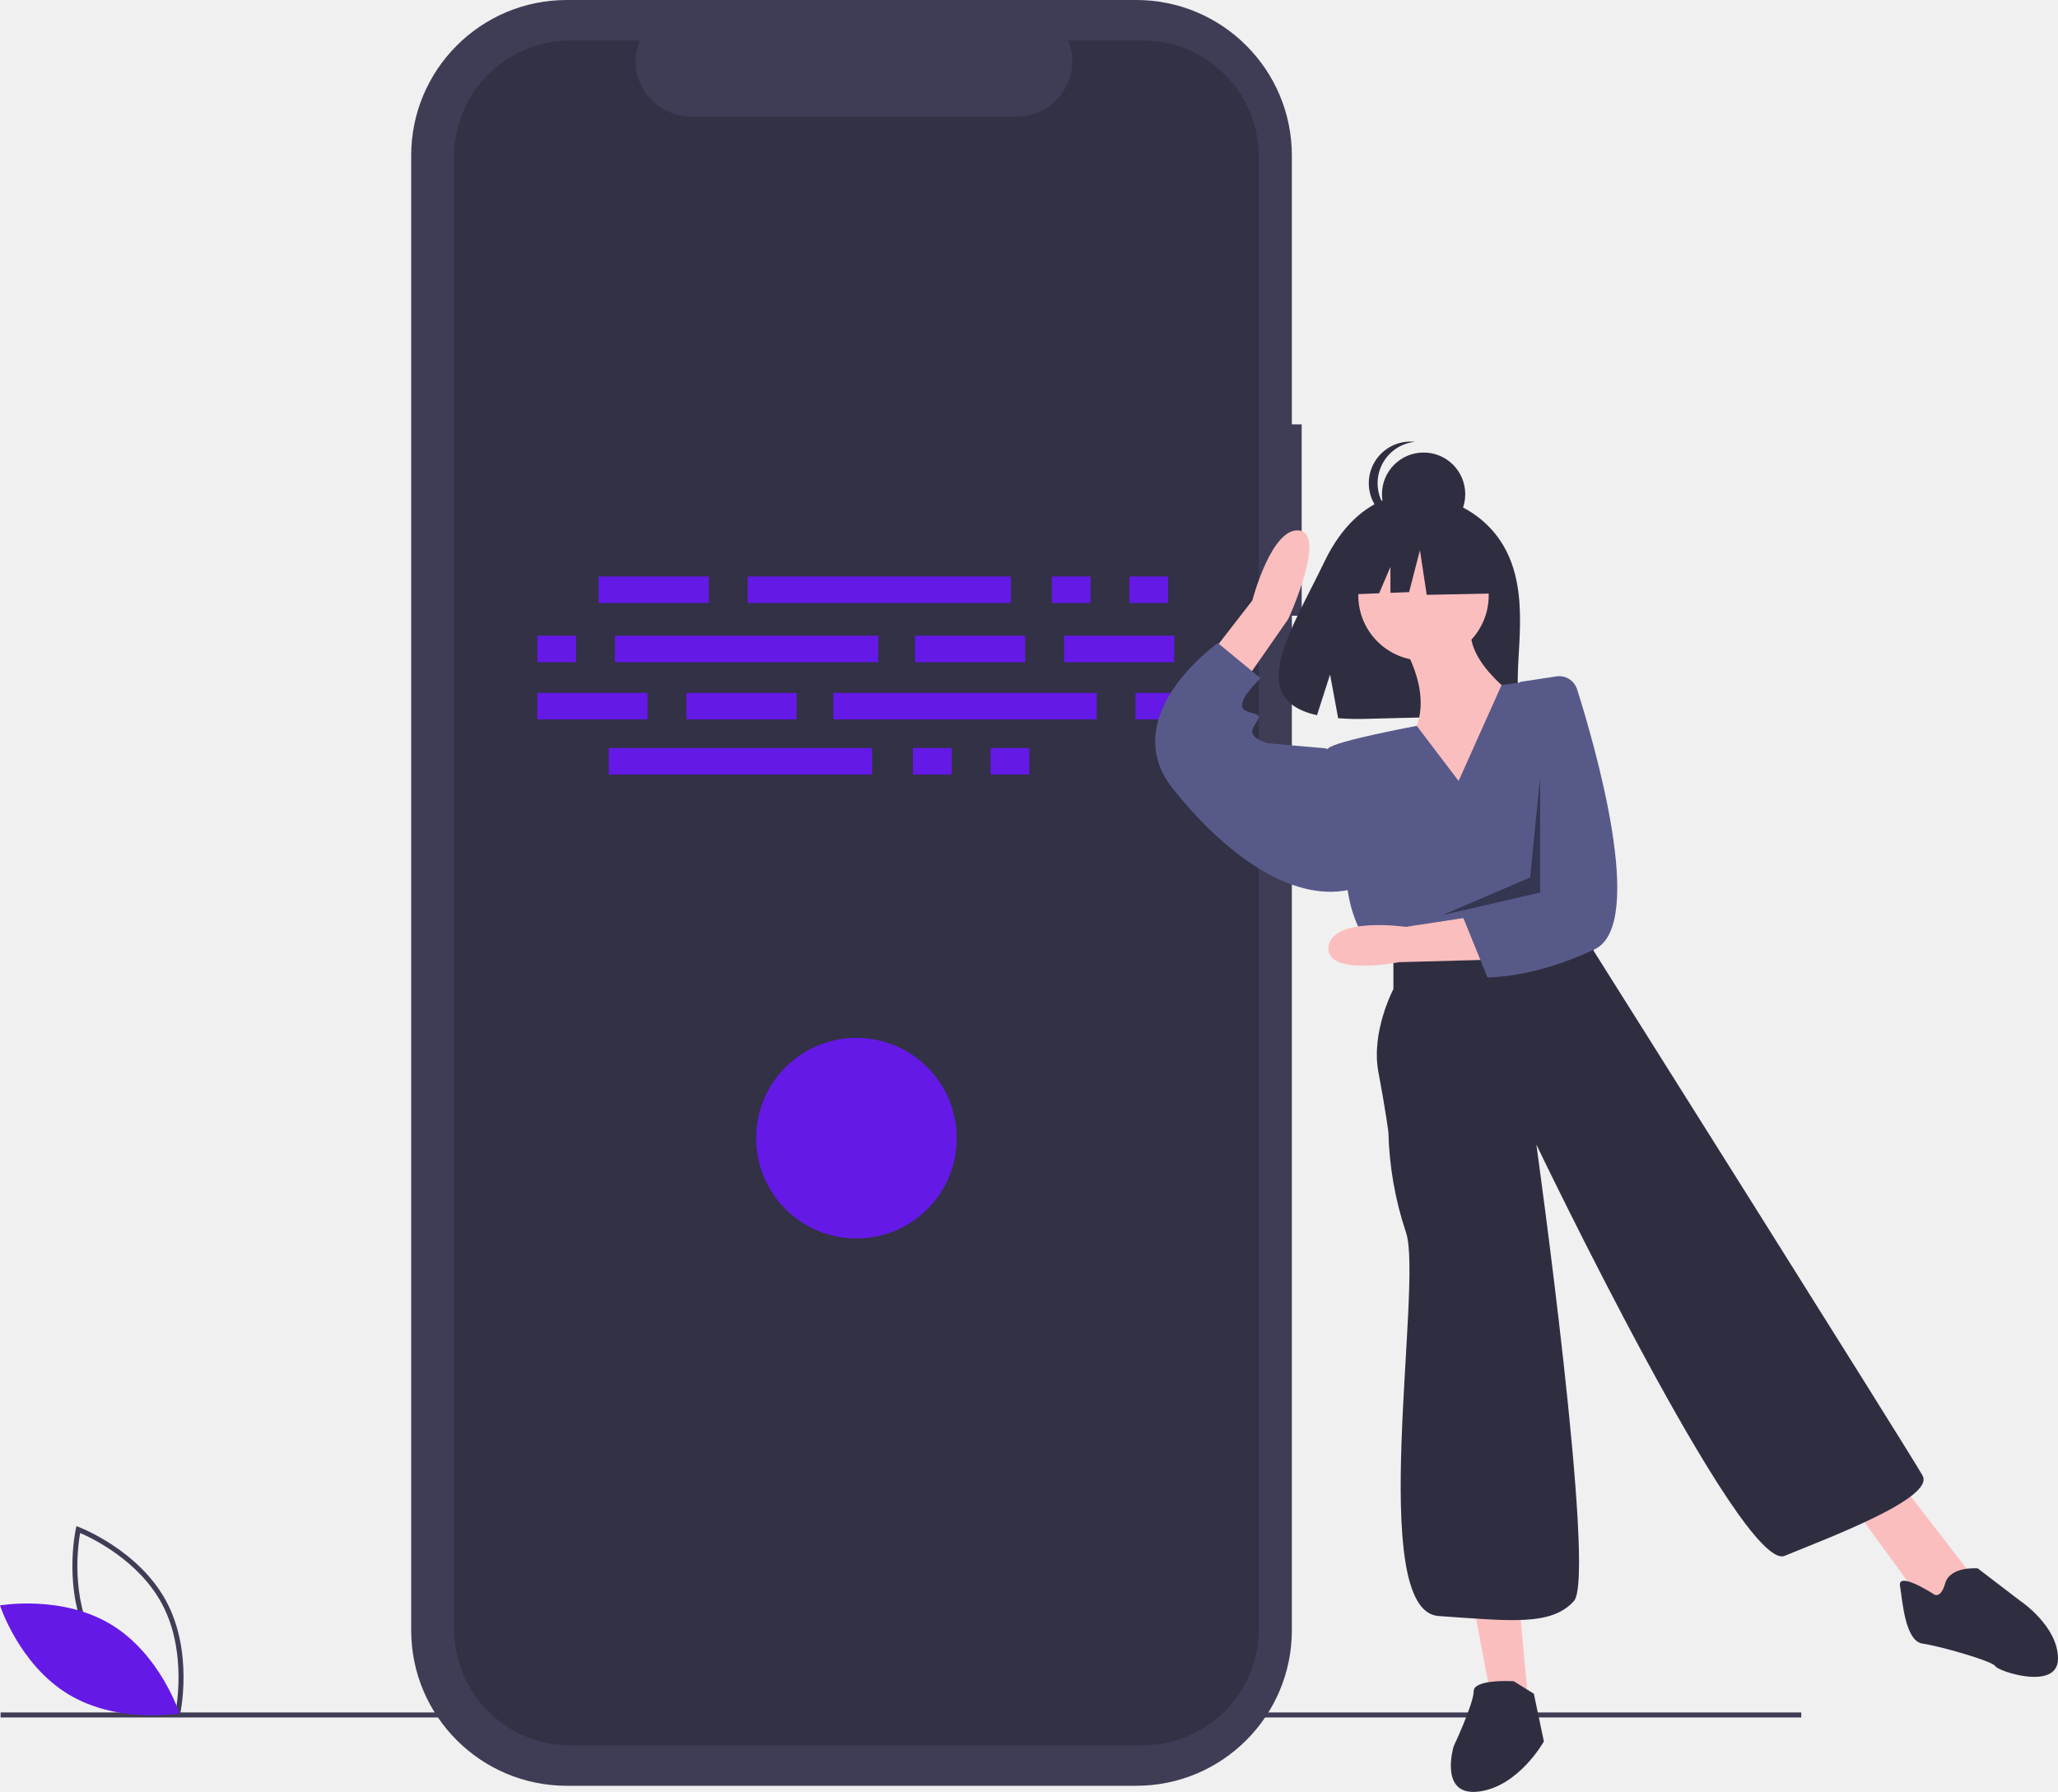
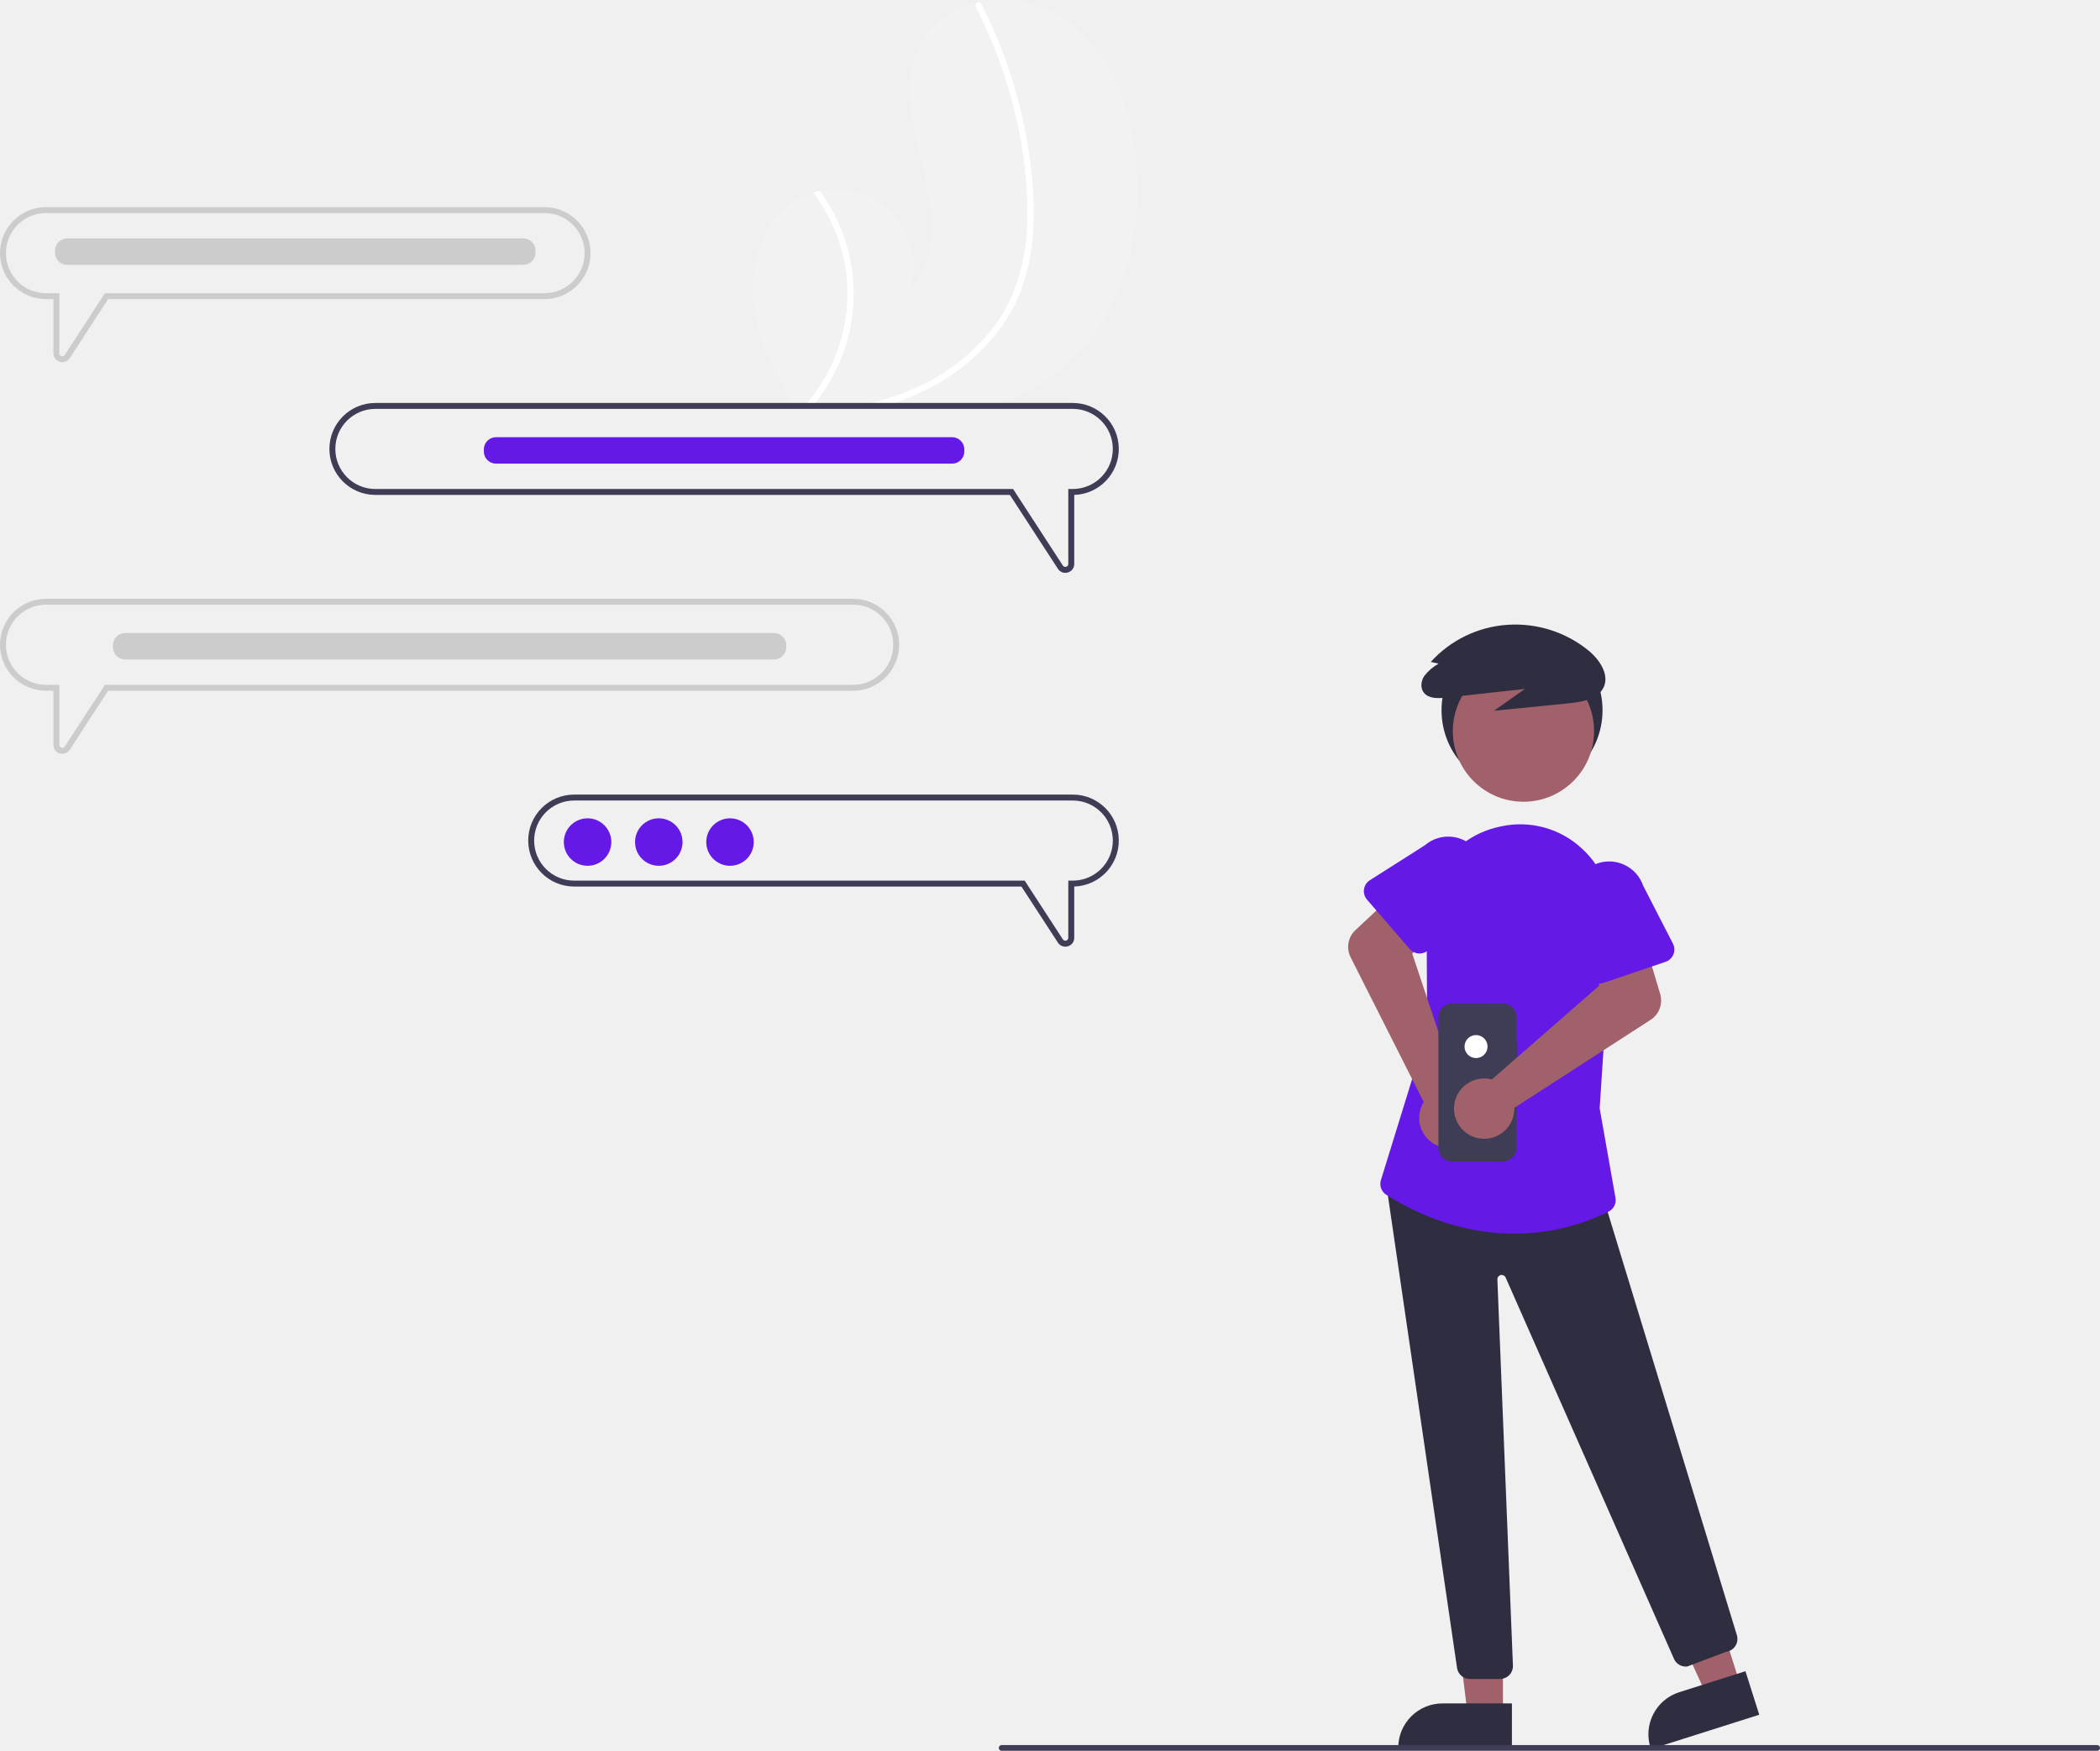
- <svg xmlns="http://www.w3.org/2000/svg" data-name="Layer 1" width="820.615" height="714.558" viewBox="0 0 820.615 714.558">
-   <path d="M708.726,261.945h-3.913V154.758a62.037,62.037,0,0,0-62.037-62.037H415.687A62.037,62.037,0,0,0,353.65,154.758V742.793a62.037,62.037,0,0,0,62.037,62.037H642.776a62.037,62.037,0,0,0,62.037-62.037V338.242h3.913Z" transform="translate(-189.6926 -92.72106)" fill="#3f3d56" />
-   <rect x="0.244" y="682.871" width="718" height="2" fill="#3f3d56" />
-   <path d="M645.28,108.861H615.637a22.011,22.011,0,0,1-20.379,30.323H465.161a22.011,22.011,0,0,1-20.379-30.323H417.096A46.328,46.328,0,0,0,370.768,155.189V742.361a46.328,46.328,0,0,0,46.328,46.328H645.28a46.328,46.328,0,0,0,46.328-46.328V155.189A46.328,46.328,0,0,0,645.28,108.861Z" transform="translate(-189.6926 -92.72106)" opacity="0.2" />
-   <path d="M261.255,777.486l-1.073-.402c-.236-.089-23.709-9.082-34.704-29.474-10.996-20.393-5.612-44.945-5.556-45.19l.253-1.118,1.073.402c.236.089,23.708,9.082,34.704,29.474,10.996,20.393,5.612,44.945,5.556,45.19ZM227.239,746.661c9.296,17.241,27.845,26.079,32.545,28.097.894-5.037,3.696-25.406-5.592-42.631-9.287-17.223-27.843-26.074-32.545-28.097C220.752,709.07,217.951,729.437,227.239,746.661Z" transform="translate(-189.6926 -92.72106)" fill="#3f3d56" />
-   <path d="M233.881,740.457c19.761,11.889,27.371,35.503,27.371,35.503s-24.428,4.339-44.188-7.55-27.371-35.503-27.371-35.503S214.12,728.569,233.881,740.457Z" transform="translate(-189.6926 -92.72106)" fill="#6419e6" />
-   <rect x="238.667" y="229.887" width="43.962" height="10.583" fill="#6419e6" />
-   <rect x="419.398" y="229.887" width="15.468" height="10.583" fill="#6419e6" />
-   <rect x="450.334" y="229.887" width="15.468" height="10.583" fill="#6419e6" />
-   <rect x="298.097" y="229.887" width="105.019" height="10.583" fill="#6419e6" />
-   <rect x="364.039" y="298.272" width="15.468" height="10.583" fill="#6419e6" />
-   <rect x="394.975" y="298.272" width="15.468" height="10.583" fill="#6419e6" />
-   <rect x="242.738" y="298.272" width="105.019" height="10.583" fill="#6419e6" />
-   <rect x="364.853" y="253.496" width="43.962" height="10.583" fill="#6419e6" />
-   <rect x="424.283" y="253.496" width="43.962" height="10.583" fill="#6419e6" />
-   <rect x="214.244" y="253.496" width="15.468" height="10.583" fill="#6419e6" />
-   <rect x="245.18" y="253.496" width="105.019" height="10.583" fill="#6419e6" />
-   <rect x="463.366" y="369.012" width="43.962" height="10.583" transform="translate(781.0016 655.8864) rotate(-180)" fill="#6419e6" />
-   <rect x="403.937" y="369.012" width="43.962" height="10.583" transform="translate(662.1426 655.8864) rotate(-180)" fill="#6419e6" />
-   <rect x="642.469" y="369.012" width="15.468" height="10.583" transform="translate(1110.713 655.8864) rotate(-180)" fill="#6419e6" />
-   <rect x="521.982" y="369.012" width="105.019" height="10.583" transform="translate(959.29 655.8864) rotate(-180)" fill="#6419e6" />
-   <circle cx="341.495" cy="453.871" r="40" fill="#6419e6" />
-   <path d="M789.107,310.205c-11.607-19.612-34.57-20.526-34.57-20.526s-22.376-2.861-36.731,27.008c-13.379,27.841-31.845,54.722-2.973,61.239l5.215-16.232,3.23,17.44a112.967,112.967,0,0,0,12.353.211c30.92-.998,60.366.292,59.418-10.803C793.788,353.792,800.275,329.075,789.107,310.205Z" transform="translate(-189.6926 -92.72106)" fill="#2f2e41" />
-   <path d="M747.307,347.138s15,21,6,38,21,35,21,35l22-48s-26-17-19-33Z" transform="translate(-189.6926 -92.72106)" fill="#fbbebe" />
-   <circle cx="567.615" cy="237.417" r="26" fill="#fbbebe" />
-   <path d="M667.328,360.194l21.728-28.034s7.651-29.385,18.731-27.895-4.377,35.24-4.377,35.24l-21.589,31.031Z" transform="translate(-189.6926 -92.72106)" fill="#fbbebe" />
-   <polygon points="587.615 640.417 594.615 677.417 609.615 681.417 605.615 637.417 587.615 640.417" fill="#fbbebe" />
-   <polygon points="738.615 600.417 765.615 637.417 776.615 642.417 785.615 627.417 758.615 592.417 738.615 600.417" fill="#fbbebe" />
-   <path d="M771.307,404.138,754.626,382.179s-32.319,5.959-35.319,8.959,8,58,8,58,2,15,11,23l9,6,74-15,2.782-32.926a86.41,86.41,0,0,0-22.782-66.074l0,0-12.876,1.76Z" transform="translate(-189.6926 -92.72106)" fill="#575a89" />
-   <path d="M723.307,393.138l-5-2-23-2s-8-2-6-6,4-5,0-6-5-2-4-5,7-9,7-9l-17-14s-.92.651-2.407,1.855c-8.44,6.834-35.147,31.489-15.593,56.145,23,29,50,46,72,40Z" transform="translate(-189.6926 -92.72106)" fill="#575a89" />
-   <path d="M745.307,473.138v14s-9,17-6,33,4,24,4,24a136.533,136.533,0,0,0,7,40c7,20-16,151,13,153s45,4,54-6-15-182-15-182,82,171,99,164,60-23,55-32-131-209-131-209l-4-9Z" transform="translate(-189.6926 -92.72106)" fill="#2f2e41" />
-   <path d="M793.307,763.138s-16-1-16,4-8,22-8,22-6,20,10,18,26-20,26-20l-4-19Z" transform="translate(-189.6926 -92.72106)" fill="#2f2e41" />
-   <path d="M960.307,728.138s-14-9-13-3,2,22,9,23,28,7,29,9,25,10,25-3-15-23-15-23l-17-13s-11-1-13,6S960.307,728.138,960.307,728.138Z" transform="translate(-189.6926 -92.72106)" fill="#2f2e41" />
-   <circle cx="567.654" cy="197.057" r="16.604" fill="#2f2e41" />
-   <path d="M738.995,285.408a16.604,16.604,0,0,1,14.856-16.51,16.604,16.604,0,1,0,0,33.021A16.604,16.604,0,0,1,738.995,285.408Z" transform="translate(-189.6926 -92.72106)" fill="#2f2e41" />
-   <polygon points="594.282 215.593 571.596 203.709 540.266 208.571 533.785 237.199 549.92 236.579 554.428 226.061 554.428 236.405 561.873 236.119 566.194 219.374 568.895 237.199 595.363 236.659 594.282 215.593" fill="#2f2e41" />
-   <path d="M782.617,475.455l-34.987.946s-29.854,5.809-28.179-6.241,30.799-7.835,30.799-7.835l31.88-4.863Z" transform="translate(-189.6926 -92.72106)" fill="#fbbebe" />
-   <path d="M810.299,362.443a7.467,7.467,0,0,1,8.236,5.128c6.849,21.584,27.951,93.813,6.985,103.723-24.694,11.672-42.714,11.158-42.714,11.158l-9.645-23.748,8.781-8.24,9.374-60.275,4.492-25.55Z" transform="translate(-189.6926 -92.72106)" fill="#575a89" />
-   <polygon points="614.115 309.917 610.115 349.917 575.115 364.917 614.115 355.917 614.115 309.917" opacity="0.4" />
+ <svg xmlns="http://www.w3.org/2000/svg" data-name="Layer 1" width="730.372" height="609.06" viewBox="0 0 730.372 609.06">
+   <path d="M600.554,276.255a69.199,69.199,0,0,1-16.48,8.711c-1.519.57-3.06,1.094-4.61,1.564h-68.698c-.296-.524-.593-1.04-.888-1.564-5.939-10.564-11.376-21.545-12.895-33.491-1.785-14.049,3.22-29.959,15.591-36.863a25.195,25.195,0,0,1,5.119-2.149c.736-.22,1.488-.403,2.248-.562A26.744,26.744,0,0,1,551.039,246.668c10.488-10.753,8.528-28.19,4.914-42.763-3.622-14.581-8.012-30.795-.638-43.887,4.093-7.283,11.3-11.809,19.38-13.624.251-.053.501-.106.745-.159A39.076,39.076,0,0,1,603.485,151.147c15.454,9.743,23.398,28.213,25.973,46.31C633.611,226.573,624.423,259.062,600.554,276.255Z" transform="translate(-234.8141 -145.47)" fill="#f2f2f2" />
+   <path d="M525.538,221.174a60.192,60.192,0,0,1,5.194,37.44,61.736,61.736,0,0,1-11.878,26.352c-.41.524-.828,1.048-1.261,1.564h-2.84c.456-.516.904-1.033,1.336-1.564A58.737,58.737,0,0,0,528.735,237.782a59.33,59.33,0,0,0-11.042-25.319c.736-.22,1.488-.403,2.248-.562A61.018,61.018,0,0,1,525.538,221.174Z" transform="translate(-234.8141 -145.47)" fill="#fff" />
+   <path d="M593.78,229.588a66.417,66.417,0,0,1-4.58,18.697,57.744,57.744,0,0,1-8.946,14.611,73.808,73.808,0,0,1-28.357,20.444c-1.375.577-2.772,1.124-4.169,1.625q-2.324.843-4.678,1.564h-8.46c2.073-.463,4.123-.98,6.159-1.564a90.244,90.244,0,0,0,14.626-5.551,68.723,68.723,0,0,0,25.73-21.112c7.207-9.941,10.389-21.902,10.928-34.06A143.506,143.506,0,0,0,587.955,185.329a163.123,163.123,0,0,0-13.723-37.386,1.174,1.174,0,0,1,.463-1.549.986.986,0,0,1,.745-.159.904.904,0,0,1,.577.494c.752,1.466,1.488,2.931,2.195,4.412a165.474,165.474,0,0,1,12.933,38.791C593.749,202.872,595.146,216.405,593.78,229.588Z" transform="translate(-234.8141 -145.47)" fill="#fff" />
+   <circle cx="529.357" cy="247.076" r="28" fill="#2f2e41" />
+   <polygon points="522.715 596.582 510.456 596.581 504.623 549.293 522.718 549.294 522.715 596.582" fill="#a0616a" />
+   <path d="M760.656,753.936l-39.531-.001v-.5A15.386,15.386,0,0,1,736.512,738.048h.001l24.144.001Z" transform="translate(-234.8141 -145.47)" fill="#2f2e41" />
+   <polygon points="605.288 586.134 593.602 589.84 573.747 546.527 590.995 541.058 605.288 586.134" fill="#a0616a" />
+   <path d="M846.675,741.987l-37.681,11.949-.151-.477A15.386,15.386,0,0,1,818.858,734.141l.001-0,23.014-7.298Z" transform="translate(-234.8141 -145.47)" fill="#2f2e41" />
+   <path d="M756.506,729.546H746.019a4.495,4.495,0,0,1-4.43-3.708L716.589,555.026l74.456,2.533,47.882,156.859a4.499,4.499,0,0,1-3.748,5.659l-13.515,5.12a4.474,4.474,0,0,1-4.643-2.651l-58.555-132.665a1.5,1.5,0,0,0-2.871.665l5.409,134.318a4.501,4.501,0,0,1-4.496,4.682Z" transform="translate(-234.8141 -145.47)" fill="#2f2e41" />
+   <circle cx="529.853" cy="254.344" r="24.561" fill="#a0616a" />
+   <path d="M761.378,574.61c-12.705.001-27.978-3.209-44.366-13.456a4.516,4.516,0,0,1-1.922-5.156L731.17,503.972,730.97,461.638a32.222,32.222,0,0,1,24.948-28.479c.291-.067.585-.132.882-.196a31.426,31.426,0,0,1,28.272,7.77,32.44,32.44,0,0,1,10.153,28.101l-4.052,62.187,5.497,31.149a4.467,4.467,0,0,1-2.352,4.773A73.363,73.363,0,0,1,761.378,574.61Z" transform="translate(-234.8141 -145.47)" fill="#6419e6" />
+   <path d="M743.288,524.842a10.526,10.526,0,0,0-1.56-.561l-15.738-47.03,7.969-9.036-12.066-13.808-15.661,14.626a8,8,0,0,0-1.681,9.453l25.432,50.365a10.497,10.497,0,1,0,13.305-4.008Z" transform="translate(-234.8141 -145.47)" fill="#a0616a" />
+   <path d="M725.126,475.61l-14.871-17.187a4.5,4.5,0,0,1,.989-6.742l19.123-12.155a12.497,12.497,0,0,1,16.299,18.949l-14.725,17.125a4.5,4.5,0,0,1-6.814.01Z" transform="translate(-234.8141 -145.47)" fill="#6419e6" />
+   <path d="M735.152,376.339a16.203,16.203,0,0,0-5.004,4.321c-1.189,1.825-1.431,4.364.054,5.99,1.755,1.922,4.929,1.789,7.621,1.492l27.36-3.015-10.771,7.6,25.895-2.583c4.525-.451,9.739-1.308,11.945-5.011,2.587-4.345-.706-9.739-4.641-13.096A40.344,40.344,0,0,0,759.166,362.822a39.525,39.525,0,0,0-26.731,12.911Z" transform="translate(-234.8141 -145.47)" fill="#2f2e41" />
+   <path id="a7917ce3-4960-44d0-ba8e-200483b3d545-536" data-name="Path 22" d="M762.525,507.621h-.302v-8.281a4.793,4.793,0,0,0-4.793-4.793H739.884a4.793,4.793,0,0,0-4.793,4.793V544.772a4.793,4.793,0,0,0,4.793,4.793h17.546a4.793,4.793,0,0,0,4.793-4.793V513.515h.302Z" transform="translate(-234.8141 -145.47)" fill="#3f3d56" />
+   <circle cx="513.357" cy="364.076" r="4" fill="#fff" />
+   <path d="M752.041,520.683a10.526,10.526,0,0,1,1.629.304l37.342-32.636-2.312-11.824,17.389-5.821,6.126,20.535a8,8,0,0,1-3.325,9.007L761.499,530.864a10.497,10.497,0,1,1-9.457-10.181Z" transform="translate(-234.8141 -145.47)" fill="#a0616a" />
+   <path d="M788.859,486.992a4.495,4.495,0,0,1-2.147-3.071l-4.056-22.218a12.497,12.497,0,0,1,23.639-8.119l10.362,20.151a4.5,4.5,0,0,1-2.553,6.318l-21.517,7.319A4.495,4.495,0,0,1,788.859,486.992Z" transform="translate(-234.8141 -145.47)" fill="#6419e6" />
+   <path d="M607.914,421.88H434.524a16,16,0,0,0,0,32h155.54L602.744,473.37a3.032,3.032,0,0,0,2.56,1.42,3.177,3.177,0,0,0,.91-.13,3.043,3.043,0,0,0,2.22-2.97V453.87a15.999,15.999,0,0,0-.52-31.99Zm0,29.94h-1.55v19.87a1.026,1.026,0,0,1-1.89.56L591.194,451.82H434.524a13.935,13.935,0,0,1,0-27.87H607.914a13.935,13.935,0,1,1,0,27.87Z" transform="translate(-234.8141 -145.47)" fill="#3f3d56" />
+   <path d="M531.544,353.77h-280.73a15.995,15.995,0,1,0,0,31.99h2.58V404.6a3.037,3.037,0,0,0,2.21,2.97,3.296,3.296,0,0,0,.92.13,3.022,3.022,0,0,0,2.56-1.41L272.424,385.76H531.544a15.995,15.995,0,0,0,0-31.99Zm0,29.93H271.304l-13.95,21.46a1.033,1.033,0,0,1-1.9-.56V383.7h-4.64a13.935,13.935,0,1,1,0-27.87h280.73a13.935,13.935,0,0,1,0,27.87Z" transform="translate(-234.8141 -145.47)" fill="#ccc" />
+   <path d="M424.204,217.53H250.814a15.995,15.995,0,1,0,0,31.99h2.58v18.84a3.037,3.037,0,0,0,2.21,2.97,3.316,3.316,0,0,0,.92.14,3.032,3.032,0,0,0,2.56-1.42L272.424,249.52H424.204a15.995,15.995,0,1,0,0-31.99Zm0,29.93H271.304l-13.95,21.47a1.036,1.036,0,0,1-1.9-.57v-20.9h-4.64a13.935,13.935,0,1,1,0-27.87H424.204a13.935,13.935,0,0,1,0,27.87Z" transform="translate(-234.8141 -145.47)" fill="#ccc" />
+   <path d="M607.914,285.65h-242.54a15.995,15.995,0,1,0,0,31.99H586.044l16.7,25.69a3.032,3.032,0,0,0,2.56,1.42,3.192,3.192,0,0,0,.91-.14,3.035,3.035,0,0,0,2.22-2.97v-24a15.999,15.999,0,0,0-.52-31.99Zm0,29.93h-1.55v26.06a.99.99,0,0,1-.73.99,1.007,1.007,0,0,1-1.16-.42l-17.31-26.63h-221.79a13.935,13.935,0,0,1,0-27.87h242.54a13.935,13.935,0,1,1,0,27.87Z" transform="translate(-234.8141 -145.47)" fill="#3f3d56" />
+   <circle cx="204.355" cy="292.928" r="8.257" fill="#6419e6" />
+   <circle cx="229.125" cy="292.928" r="8.257" fill="#6419e6" />
+   <circle cx="253.896" cy="292.928" r="8.257" fill="#6419e6" />
+   <path d="M504.044,365.68h-225.73a4.232,4.232,0,0,0-4.23,4.23v.74a4.232,4.232,0,0,0,4.23,4.23h225.73a4.238,4.238,0,0,0,4.23-4.23v-.74A4.238,4.238,0,0,0,504.044,365.68Z" transform="translate(-234.8141 -145.47)" fill="#ccc" />
+   <path d="M416.834,228.41H258.184a4.238,4.238,0,0,0-4.23,4.23v.74a4.238,4.238,0,0,0,4.23,4.23h158.65a4.238,4.238,0,0,0,4.23-4.23v-.74A4.238,4.238,0,0,0,416.834,228.41Z" transform="translate(-234.8141 -145.47)" fill="#ccc" />
+   <path d="M565.974,297.56H407.324a4.238,4.238,0,0,0-4.23,4.23v.74a4.238,4.238,0,0,0,4.23,4.23h158.65a4.229,4.229,0,0,0,4.22-4.23v-.74A4.229,4.229,0,0,0,565.974,297.56Z" transform="translate(-234.8141 -145.47)" fill="#6419e6" />
+   <path d="M964.186,754.53h-381a1,1,0,0,1,0-2h381a1,1,0,0,1,0,2Z" transform="translate(-234.8141 -145.47)" fill="#3f3d56" />
</svg>
